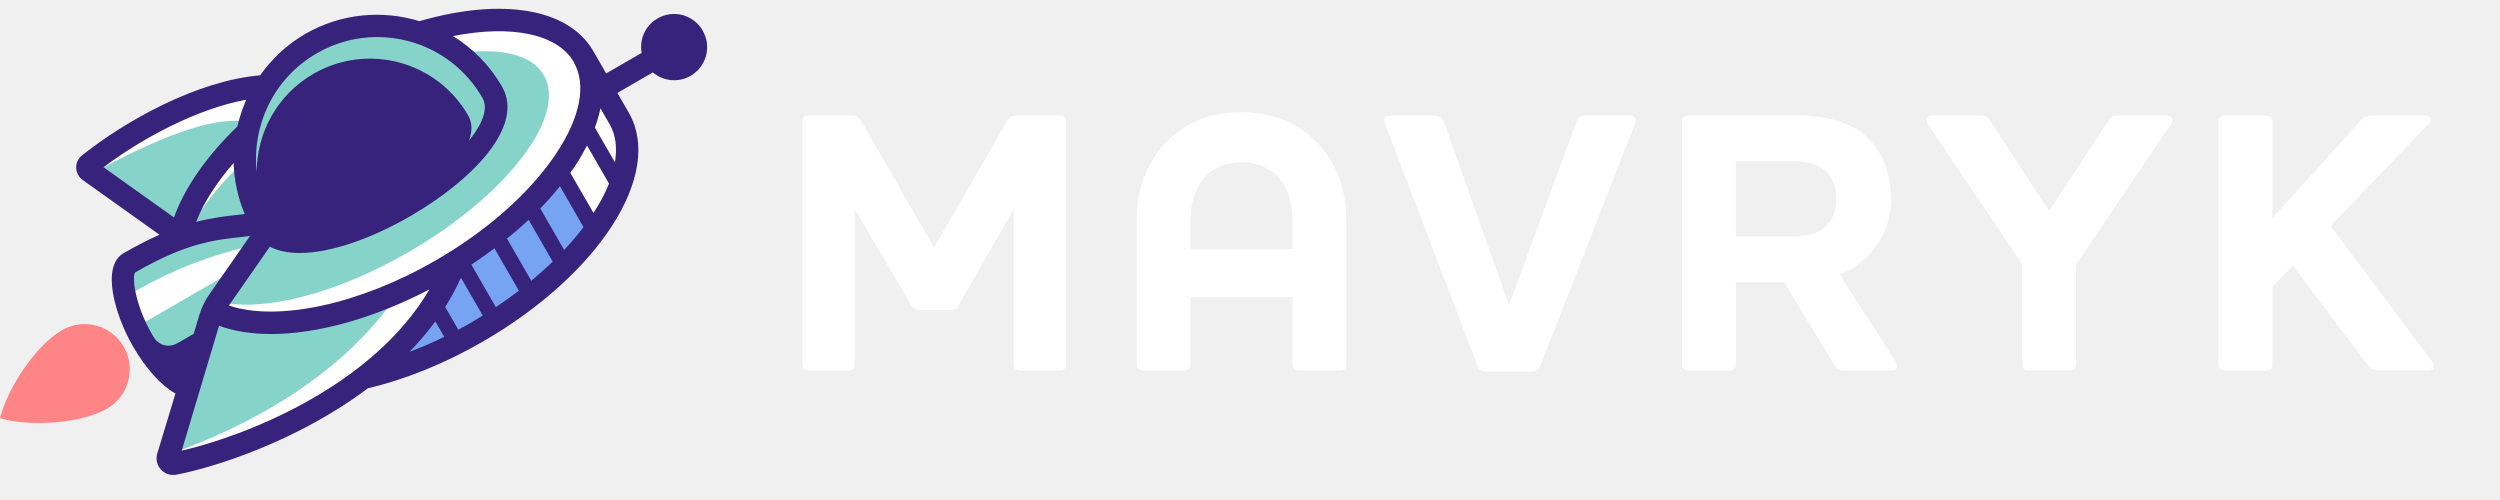
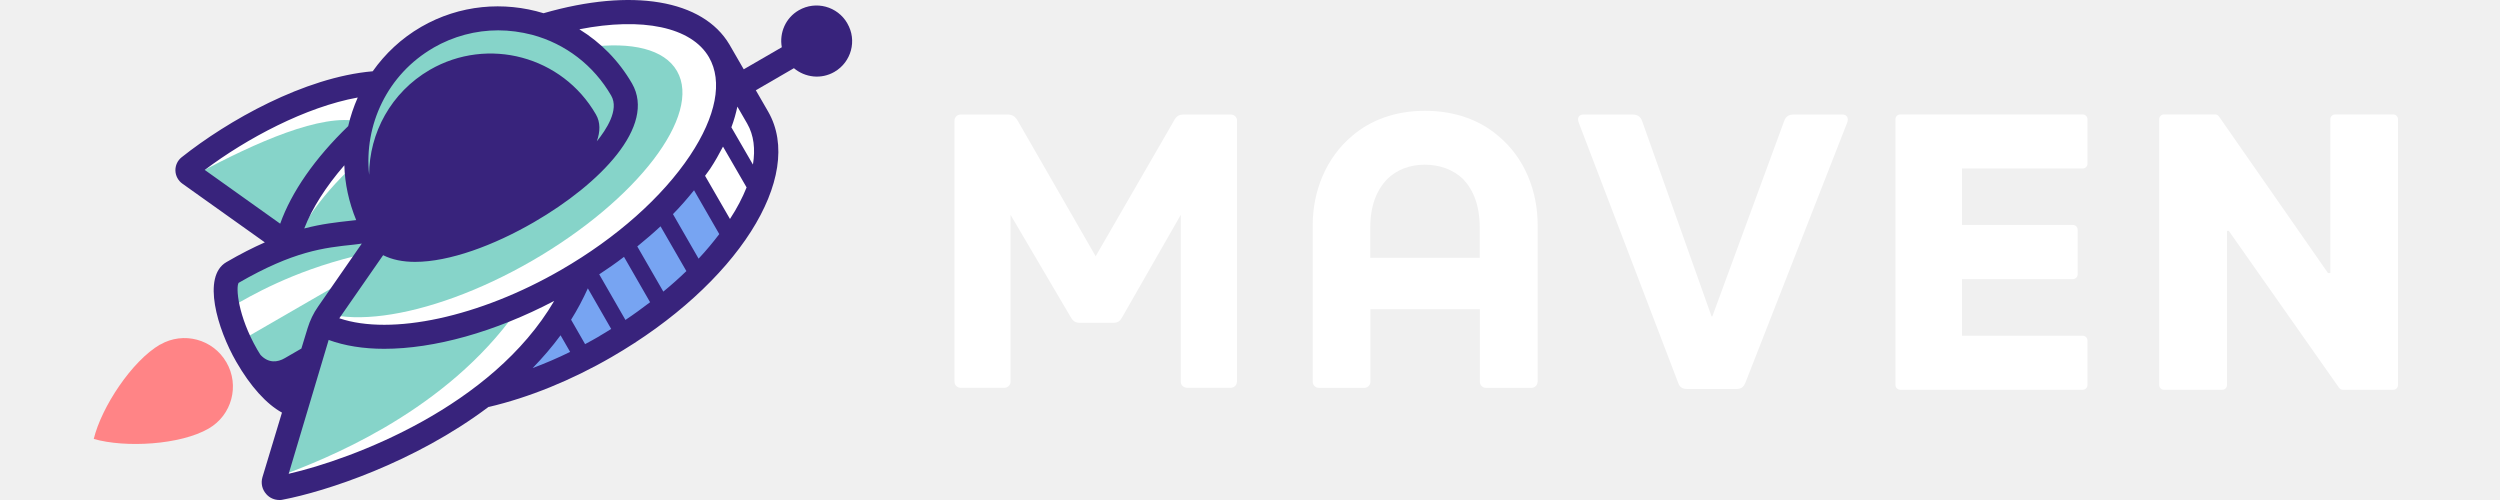
<svg xmlns="http://www.w3.org/2000/svg" width="80" height="16" viewBox="0 0 80 16" fill="none">
-   <path d="M5.765 7.542L2.711 5.37C4.018 4.295 6.439 2.867 8.519 2.757" fill="#86D4C9" />
-   <path d="M15.404 10.523C18.926 8.488 20.96 5.418 19.953 3.666C18.943 1.913 15.269 2.145 11.747 4.179C8.225 6.214 6.191 9.284 7.198 11.037C8.208 12.789 11.883 12.557 15.404 10.523Z" fill="#77A4F2" />
-   <path d="M1.984 10.565C1.14 11.053 0.234 12.43 0 13.384C0.94 13.658 2.585 13.562 3.429 13.074C4.12 12.673 4.357 11.79 3.959 11.095C3.558 10.401 2.675 10.167 1.984 10.565Z" fill="#FF8486" />
-   <path d="M14.273 8.559C17.795 6.524 19.83 3.454 18.822 1.702C17.812 -0.051 14.138 0.181 10.616 2.215C7.095 4.25 5.06 7.32 6.067 9.072C7.078 10.825 10.752 10.593 14.273 8.559Z" fill="white" />
-   <path d="M13.077 8.065C16.221 6.248 18.156 3.714 17.403 2.405C16.647 1.095 13.486 1.507 10.343 3.324C7.199 5.142 5.263 7.676 6.017 8.985C6.773 10.294 9.933 9.882 13.077 8.065Z" fill="#86D4C9" />
-   <path d="M17.93 5.485L18.94 7.241C18.94 7.241 19.403 6.877 19.564 6.549C19.725 6.222 20.433 4.93 19.908 3.99C19.383 3.05 19.166 2.762 19.014 3.296C18.861 3.829 17.927 5.485 17.927 5.485H17.93Z" fill="white" />
-   <path d="M10.088 10.136C8.988 10.325 8.499 10.283 7.799 10.114C7.1 9.947 7.179 10.213 6.792 10.695C6.405 11.178 5.299 14.886 5.299 14.886C5.299 14.886 6.784 15.03 8.457 14.062C10.13 13.094 14.126 10.317 14.084 9.403C14.041 8.488 13.711 9.202 12.642 9.504C11.572 9.806 10.091 10.136 10.091 10.136H10.088Z" fill="#86D4C9" />
-   <path d="M3.099 5.466C4.843 4.529 6.804 3.66 7.922 3.909C7.922 3.909 8.509 2.862 8.317 2.771C8.125 2.681 4.084 4.343 3.305 4.913C2.526 5.486 3.099 5.466 3.099 5.466Z" fill="white" />
-   <path d="M7.549 7.243C6.451 7.542 5.52 7.895 4.846 8.245C4.174 8.595 3.903 8.728 3.943 9.046C3.982 9.365 4.772 11.245 5.156 11.459C5.543 11.674 6.138 11.36 6.347 10.852C6.556 10.345 6.556 10.076 7.213 9.312C7.871 8.547 9.036 7.153 7.552 7.24L7.549 7.243Z" fill="#86D4C9" />
-   <path d="M4.149 9.422C4.663 9.126 5.904 8.392 7.795 7.926L7.38 8.719L4.425 10.429L4.152 9.422H4.149Z" fill="white" />
-   <path d="M5.671 14.448C6.845 14.002 10.24 12.693 12.407 9.851C12.407 9.851 13.909 8.83 14.134 8.852C14.36 8.875 12.777 11.44 10.553 12.707C8.33 13.974 5.319 15.371 5.671 14.445V14.448Z" fill="white" />
-   <path d="M15.749 2.952C16.92 4.983 9.569 9.233 8.398 7.201C7.227 5.17 7.921 2.571 9.953 1.397C11.982 0.223 14.578 0.92 15.749 2.952Z" fill="#86D4C9" />
-   <path d="M22.488 0.979C22.195 0.471 21.549 0.296 21.041 0.59C20.643 0.818 20.454 1.267 20.533 1.693L19.088 2.528L19.446 3.152L20.891 2.317C21.221 2.596 21.704 2.655 22.099 2.427C22.607 2.133 22.779 1.484 22.485 0.979H22.488Z" fill="#38237C" />
-   <path d="M20.125 3.612L18.971 1.611C18.178 0.268 16.059 -0.085 13.423 0.677C12.244 0.316 10.923 0.42 9.772 1.083C9.179 1.425 8.697 1.885 8.324 2.41C6.284 2.585 3.993 3.883 2.621 4.975C2.5 5.071 2.432 5.215 2.438 5.37C2.443 5.525 2.522 5.672 2.649 5.762L5.104 7.512C4.757 7.664 4.379 7.856 3.956 8.101C3.219 8.525 3.685 10.094 4.249 11.073C4.676 11.809 5.158 12.34 5.615 12.591L5.031 14.518C4.978 14.696 5.023 14.885 5.147 15.023C5.248 15.136 5.389 15.198 5.539 15.198C5.573 15.198 5.607 15.195 5.641 15.19C6.902 14.95 9.563 14.092 11.784 12.416V12.422C12.986 12.139 14.25 11.623 15.45 10.932C19.191 8.77 21.243 5.553 20.122 3.609L20.125 3.612ZM18.359 1.989C18.774 2.709 18.573 3.747 17.794 4.918C16.965 6.163 15.602 7.373 13.948 8.33C11.505 9.744 8.875 10.3 7.325 9.777L8.635 7.895C8.903 8.031 9.224 8.096 9.591 8.096C10.613 8.096 11.936 7.607 13.136 6.913C15.119 5.765 16.796 4.041 16.065 2.771C15.67 2.085 15.125 1.543 14.496 1.154C16.369 0.784 17.84 1.083 18.364 1.989H18.359ZM10.133 1.707C10.731 1.363 11.397 1.185 12.069 1.185C12.405 1.185 12.746 1.23 13.079 1.318C14.081 1.586 14.919 2.232 15.438 3.132C15.684 3.558 15.286 4.156 15.009 4.498C15.114 4.207 15.119 3.931 14.981 3.694C13.979 1.955 11.761 1.36 10.026 2.364C8.866 3.036 8.22 4.249 8.214 5.5C8.056 4.015 8.759 2.503 10.13 1.71L10.133 1.707ZM3.313 5.353C4.566 4.41 6.326 3.473 7.881 3.191C7.76 3.465 7.664 3.753 7.596 4.046C6.6 5.009 5.903 6.016 5.567 6.958L3.315 5.353H3.313ZM7.83 6.848C7.777 6.854 7.723 6.862 7.672 6.868C7.255 6.913 6.809 6.961 6.278 7.1C6.51 6.498 6.922 5.852 7.475 5.215C7.492 5.765 7.61 6.318 7.83 6.848ZM4.975 10.872C4.941 10.819 4.907 10.771 4.873 10.711C4.289 9.701 4.233 8.849 4.32 8.722C5.962 7.771 6.871 7.675 7.751 7.582C7.836 7.574 7.918 7.562 8 7.551L6.693 9.428C6.555 9.625 6.451 9.845 6.38 10.077L6.197 10.683C6.041 10.774 5.844 10.886 5.703 10.968C5.485 11.095 5.212 11.123 4.978 10.87L4.975 10.872ZM5.816 14.419L7.009 10.424C7.489 10.599 8.051 10.689 8.669 10.689C10.153 10.689 11.962 10.19 13.742 9.261C11.891 12.419 7.732 13.982 5.818 14.419H5.816ZM13.099 11.265C13.395 10.957 13.677 10.633 13.931 10.285L14.216 10.779C13.847 10.96 13.471 11.121 13.099 11.262V11.265ZM15.097 10.311C14.953 10.393 14.809 10.475 14.665 10.551L14.247 9.823C14.434 9.526 14.603 9.213 14.75 8.886L15.447 10.096C15.331 10.167 15.218 10.24 15.1 10.308L15.097 10.311ZM15.867 9.828L15.083 8.468C15.337 8.299 15.585 8.127 15.822 7.946L16.604 9.301C16.369 9.481 16.124 9.656 15.867 9.828ZM17.002 8.985L16.223 7.636C16.462 7.441 16.697 7.241 16.917 7.035L17.687 8.372C17.473 8.578 17.241 8.784 17.002 8.985ZM18.054 8L17.289 6.671C17.518 6.436 17.724 6.199 17.919 5.959L18.672 7.266C18.489 7.512 18.283 7.754 18.054 7.997V8ZM18.991 6.815L18.249 5.528C18.3 5.457 18.35 5.387 18.398 5.319C18.548 5.093 18.672 4.873 18.785 4.656L19.488 5.875C19.366 6.18 19.2 6.496 18.991 6.817V6.815ZM19.679 5.195L19.036 4.083C19.115 3.871 19.172 3.665 19.214 3.465L19.507 3.973C19.708 4.32 19.753 4.738 19.677 5.195H19.679Z" fill="#38237C" />
-   <path d="M34.114 11.677C34.114 11.773 34.03 11.857 33.923 11.857H32.63C32.523 11.857 32.438 11.773 32.438 11.677V6.693L30.703 9.724C30.63 9.857 30.57 9.916 30.415 9.916H29.422C29.278 9.916 29.207 9.857 29.134 9.724L27.351 6.693V11.677C27.351 11.773 27.266 11.857 27.159 11.857H25.866C25.759 11.857 25.674 11.773 25.674 11.677V3.877C25.674 3.781 25.759 3.697 25.866 3.697H27.229C27.373 3.697 27.469 3.722 27.565 3.888L29.887 7.924L32.221 3.888C32.303 3.722 32.402 3.697 32.543 3.697H33.92C34.027 3.697 34.112 3.781 34.112 3.877V11.677H34.114Z" fill="white" />
-   <path d="M43.084 11.677C43.084 11.773 43.002 11.857 42.903 11.857H41.54C41.444 11.857 41.36 11.773 41.36 11.677V9.507H38.095V11.677C38.095 11.773 38.013 11.857 37.914 11.857H36.551C36.455 11.857 36.371 11.773 36.371 11.677V6.993C36.371 6.011 36.752 4.992 37.567 4.32C38.095 3.877 38.812 3.589 39.72 3.589C40.629 3.589 41.36 3.877 41.885 4.32C42.709 4.992 43.081 6.011 43.081 6.993V11.677H43.084ZM38.597 5.627C38.287 5.951 38.095 6.417 38.095 7.063V7.972H41.36V7.063C41.36 6.417 41.168 5.948 40.869 5.627C40.569 5.339 40.163 5.195 39.72 5.195C39.277 5.195 38.893 5.339 38.597 5.627Z" fill="white" />
-   <path d="M49.281 11.714C49.233 11.846 49.149 11.894 49.008 11.894H47.571C47.416 11.894 47.331 11.846 47.283 11.714L44.318 3.954C44.258 3.81 44.306 3.702 44.461 3.702H45.909C46.064 3.702 46.16 3.762 46.208 3.906L48.277 9.727H48.302L50.444 3.906C50.492 3.762 50.576 3.702 50.743 3.702H52.179C52.323 3.702 52.382 3.81 52.323 3.954L49.287 11.714H49.281Z" fill="white" />
-   <path d="M58.873 8.79L60.645 11.544C60.729 11.688 60.741 11.857 60.537 11.857H59.042C58.875 11.857 58.779 11.832 58.695 11.677L57.092 9.03H55.548V11.677C55.548 11.773 55.478 11.857 55.368 11.857H54.016C53.909 11.857 53.824 11.773 53.824 11.677V3.877C53.824 3.781 53.909 3.697 54.016 3.697H57.51C58.3 3.697 59.017 3.84 59.567 4.247C60.165 4.69 60.512 5.457 60.512 6.343C60.512 7.122 60.224 7.816 59.603 8.344C59.364 8.547 59.124 8.68 58.873 8.787V8.79ZM55.546 5.158V7.565H57.219C57.662 7.565 58.02 7.529 58.272 7.362C58.559 7.182 58.763 6.849 58.763 6.366C58.763 5.883 58.582 5.576 58.308 5.384C58.046 5.218 57.721 5.158 57.363 5.158H55.543H55.546Z" fill="white" />
-   <path d="M67.463 3.877C67.536 3.759 67.607 3.697 67.773 3.697H69.339C69.531 3.697 69.565 3.84 69.458 3.996L66.433 8.463V11.674C66.433 11.77 66.348 11.855 66.252 11.855H64.889C64.793 11.855 64.709 11.77 64.709 11.674V8.451L61.706 3.996C61.599 3.84 61.633 3.697 61.825 3.697H63.391C63.546 3.697 63.619 3.744 63.69 3.877L65.569 6.753L67.46 3.877H67.463Z" fill="white" />
-   <path d="M73.371 8.502L72.714 9.174V11.677C72.714 11.773 72.643 11.857 72.533 11.857H71.182C71.074 11.857 70.99 11.773 70.99 11.677V3.877C70.99 3.781 71.072 3.697 71.182 3.697H72.533C72.641 3.697 72.714 3.781 72.714 3.877V6.981L75.525 3.877C75.632 3.759 75.75 3.697 75.894 3.697H77.627C77.782 3.697 77.841 3.84 77.711 3.97L74.576 7.23L77.807 11.541C77.915 11.674 77.926 11.855 77.711 11.855H76.109C75.953 11.855 75.858 11.807 75.761 11.674L73.369 8.499L73.371 8.502Z" fill="white" />
+   <path d="M9.186 7.782L5.914 5.453C7.312 4.3 9.91 2.768 12.139 2.653" fill="#86D4C9" />
+   <path d="M19.519 10.977C23.296 8.794 25.48 5.503 24.396 3.622C23.312 1.745 19.373 1.99 15.596 4.174C11.819 6.357 9.635 9.648 10.719 11.529C11.803 13.406 15.742 13.161 19.519 10.977Z" fill="#77A4F2" />
+   <path d="M5.126 11.023C4.222 11.548 3.249 13.023 3 14.046C4.008 14.337 5.774 14.238 6.678 13.713C7.421 13.284 7.674 12.334 7.245 11.594C6.816 10.851 5.869 10.598 5.126 11.027V11.023Z" fill="#FF8486" />
+   <path d="M18.305 8.875C22.082 6.691 24.266 3.4 23.182 1.519C22.098 -0.358 18.16 -0.113 14.382 2.071C10.605 4.255 8.421 7.546 9.505 9.427C10.59 11.304 14.528 11.059 18.305 8.875Z" fill="white" />
+   <path d="M17.025 8.346C20.396 6.396 22.472 3.68 21.664 2.274C20.856 0.868 17.465 1.312 14.094 3.258C10.723 5.208 8.646 7.924 9.455 9.33C10.263 10.736 13.653 10.292 17.025 8.346Z" fill="#86D4C9" />
+   <path d="M22.229 5.579L23.313 7.46C23.313 7.46 23.807 7.07 23.983 6.721C24.155 6.369 24.918 4.982 24.355 3.978C23.791 2.971 23.558 2.66 23.393 3.235C23.228 3.806 22.229 5.583 22.229 5.583V5.579Z" fill="white" />
+   <path d="M13.818 10.565C12.638 10.768 12.113 10.722 11.362 10.542C10.611 10.361 10.7 10.645 10.282 11.166C9.868 11.683 8.681 15.66 8.681 15.66C8.681 15.66 10.271 15.813 12.067 14.779C13.864 13.74 18.147 10.764 18.101 9.783C18.055 8.802 17.703 9.569 16.553 9.89C15.408 10.216 13.818 10.568 13.818 10.568V10.565Z" fill="#86D4C9" />
+   <path d="M6.322 5.557C8.192 4.553 10.295 3.619 11.494 3.887C11.494 3.887 12.122 2.764 11.919 2.665C11.713 2.565 7.38 4.35 6.545 4.963C5.709 5.576 6.322 5.557 6.322 5.557Z" fill="white" />
+   <path d="M11.096 7.464C9.92 7.786 8.92 8.165 8.196 8.541C7.476 8.916 7.184 9.058 7.227 9.402C7.269 9.743 8.115 11.758 8.529 11.988C8.943 12.218 9.583 11.885 9.805 11.337C10.027 10.793 10.027 10.506 10.732 9.686C11.437 8.866 12.686 7.372 11.096 7.464Z" fill="#86D4C9" />
+   <path d="M7.449 9.797C8.001 9.479 9.334 8.693 11.361 8.195L10.916 9.046L7.748 10.877L7.453 9.797H7.449Z" fill="white" />
+   <path d="M9.08 15.189C10.341 14.71 13.98 13.308 16.306 10.262C16.306 10.262 17.915 9.167 18.156 9.193C18.397 9.216 16.7 11.967 14.313 13.327C11.931 14.687 8.701 16.185 9.08 15.193V15.189Z" fill="white" />
+   <path d="M19.887 2.865C21.143 5.044 13.259 9.603 12.003 7.423C10.746 5.244 11.493 2.459 13.669 1.198C15.845 -0.058 18.63 0.685 19.887 2.868V2.865Z" fill="#86D4C9" />
+   <path d="M27.114 0.746C26.8 0.202 26.106 0.014 25.562 0.328C25.137 0.573 24.934 1.052 25.018 1.512L23.471 2.408L23.858 3.079L25.405 2.182C25.762 2.481 26.275 2.546 26.7 2.301C27.244 1.987 27.432 1.29 27.114 0.749V0.746Z" fill="#38237C" />
+   <path d="M24.581 3.572L23.343 1.427C22.493 -0.013 20.221 -0.393 17.394 0.423C16.129 0.036 14.712 0.147 13.478 0.86C12.842 1.228 12.325 1.718 11.927 2.281C9.739 2.469 7.284 3.864 5.813 5.032C5.682 5.135 5.61 5.292 5.613 5.457C5.617 5.626 5.702 5.783 5.839 5.879L8.475 7.756C8.104 7.92 7.697 8.124 7.245 8.388C6.456 8.844 6.954 10.526 7.56 11.575C8.015 12.368 8.533 12.935 9.023 13.203L8.399 15.268C8.341 15.46 8.387 15.663 8.521 15.812C8.628 15.935 8.782 16 8.943 16C8.977 16 9.015 16 9.05 15.989C10.402 15.732 13.256 14.812 15.639 13.016V13.023C16.926 12.721 18.286 12.169 19.57 11.426C23.581 9.108 25.78 5.656 24.581 3.572ZM22.688 1.833C23.132 2.603 22.918 3.718 22.083 4.974C21.194 6.308 19.73 7.61 17.961 8.633C15.34 10.15 12.517 10.748 10.858 10.185L12.26 8.166C12.547 8.311 12.892 8.38 13.283 8.38C14.379 8.38 15.8 7.855 17.083 7.112C19.209 5.882 21.006 4.032 20.225 2.672C19.799 1.937 19.217 1.354 18.539 0.937C20.547 0.542 22.125 0.86 22.688 1.833ZM13.865 1.53C14.509 1.159 15.222 0.971 15.942 0.971C16.302 0.971 16.67 1.021 17.026 1.113C18.099 1.4 18.999 2.094 19.558 3.059C19.823 3.515 19.393 4.158 19.098 4.522C19.209 4.212 19.217 3.913 19.068 3.66C17.995 1.799 15.616 1.159 13.754 2.235C12.513 2.956 11.816 4.254 11.812 5.595C11.643 4.001 12.394 2.381 13.869 1.53H13.865ZM6.552 5.438C7.897 4.427 9.782 3.423 11.448 3.12C11.318 3.415 11.214 3.722 11.142 4.036C10.073 5.066 9.326 6.147 8.966 7.158L6.552 5.438ZM11.398 7.043C11.341 7.051 11.283 7.059 11.23 7.062C10.781 7.112 10.303 7.162 9.736 7.311C9.985 6.668 10.425 5.974 11.019 5.289C11.034 5.879 11.165 6.472 11.398 7.043ZM8.337 11.357C8.303 11.299 8.264 11.246 8.23 11.184C7.606 10.1 7.544 9.185 7.636 9.051C9.398 8.032 10.371 7.928 11.314 7.829C11.402 7.821 11.49 7.806 11.578 7.794L10.18 9.809C10.03 10.02 9.919 10.257 9.843 10.503L9.644 11.154C9.475 11.25 9.264 11.372 9.115 11.46C8.881 11.598 8.59 11.629 8.337 11.357ZM9.238 15.161L10.517 10.878C11.03 11.066 11.632 11.162 12.295 11.162C13.888 11.162 15.827 10.629 17.735 9.629C15.75 13.016 11.287 14.69 9.238 15.161ZM17.045 11.778C17.363 11.449 17.666 11.1 17.938 10.729L18.244 11.261C17.846 11.457 17.443 11.629 17.045 11.778ZM19.186 10.755C19.033 10.844 18.88 10.928 18.723 11.012L18.275 10.231C18.474 9.913 18.654 9.575 18.811 9.227L19.558 10.526C19.436 10.602 19.313 10.679 19.186 10.752V10.755ZM20.014 10.238L19.175 8.779C19.447 8.599 19.715 8.415 19.968 8.219L20.803 9.671C20.55 9.863 20.29 10.054 20.014 10.238ZM21.228 9.334L20.393 7.886C20.65 7.675 20.903 7.461 21.137 7.242L21.964 8.675C21.734 8.897 21.489 9.116 21.228 9.33V9.334ZM22.355 8.277L21.535 6.852C21.78 6.603 22.002 6.346 22.209 6.089L23.017 7.491C22.818 7.752 22.6 8.016 22.355 8.277ZM23.358 7.005L22.562 5.626C22.615 5.553 22.673 5.476 22.723 5.404C22.883 5.162 23.014 4.925 23.136 4.691L23.891 5.997C23.761 6.323 23.584 6.664 23.358 7.009V7.005ZM24.094 5.266L23.404 4.074C23.489 3.848 23.55 3.626 23.596 3.411L23.91 3.955C24.125 4.327 24.174 4.775 24.094 5.266Z" fill="#38237C" />
+   <path d="M39.581 12.219C39.581 12.322 39.493 12.41 39.378 12.41H37.991C37.876 12.41 37.785 12.322 37.785 12.219V6.874L35.926 10.123C35.85 10.265 35.785 10.33 35.62 10.33H34.555C34.402 10.33 34.325 10.265 34.248 10.123L32.337 6.874V12.219C32.337 12.322 32.249 12.41 32.134 12.41H30.747C30.632 12.41 30.544 12.322 30.544 12.219V3.856C30.544 3.752 30.632 3.664 30.747 3.664H32.21C32.364 3.664 32.467 3.691 32.571 3.871L35.061 8.2L37.562 3.871C37.65 3.691 37.754 3.664 37.907 3.664H39.382C39.497 3.664 39.585 3.752 39.585 3.856V12.219H39.581Z" fill="white" />
+   <path d="M49.201 12.219C49.201 12.323 49.113 12.411 49.01 12.411H47.546C47.443 12.411 47.355 12.323 47.355 12.219V9.894H43.853V12.219C43.853 12.323 43.765 12.411 43.662 12.411H42.198C42.095 12.411 42.007 12.323 42.007 12.219V7.197C42.007 6.143 42.417 5.051 43.29 4.331C43.853 3.856 44.623 3.546 45.6 3.546C46.577 3.546 47.359 3.856 47.922 4.331C48.807 5.051 49.205 6.143 49.205 7.197V12.219H49.201ZM44.39 5.733C44.056 6.078 43.849 6.58 43.849 7.273V8.25H47.351V7.273C47.351 6.58 47.148 6.078 46.822 5.733C46.501 5.423 46.068 5.27 45.593 5.27C45.118 5.27 44.708 5.423 44.386 5.733H44.39Z" fill="white" />
+   <path d="M55.845 12.257C55.792 12.399 55.703 12.448 55.55 12.448H54.01C53.842 12.448 53.754 12.399 53.704 12.257L50.524 3.936C50.459 3.783 50.513 3.664 50.677 3.664H52.229C52.397 3.664 52.501 3.729 52.551 3.882L54.769 10.123H54.795L57.09 3.882C57.144 3.729 57.232 3.664 57.412 3.664H58.952C59.105 3.664 59.17 3.779 59.105 3.936L55.849 12.257H55.845Z" fill="white" />
+   <path d="M60.809 12.473C60.724 12.473 60.655 12.404 60.655 12.32V3.815C60.655 3.73 60.724 3.662 60.809 3.662H66.646C66.73 3.662 66.799 3.73 66.799 3.815V5.238C66.799 5.323 66.73 5.391 66.646 5.391H62.785V7.198H66.332C66.416 7.198 66.485 7.267 66.485 7.351V8.779C66.485 8.863 66.416 8.932 66.332 8.932H62.785V10.743H66.646C66.73 10.743 66.799 10.812 66.799 10.896V12.32C66.799 12.404 66.73 12.473 66.646 12.473H60.809Z" fill="white" />
+   <path d="M76.583 3.662C76.668 3.662 76.736 3.73 76.736 3.815V12.32C76.736 12.404 76.668 12.473 76.583 12.473H74.974C74.924 12.473 74.878 12.448 74.849 12.408L71.321 7.387H71.264V12.32C71.264 12.404 71.196 12.473 71.111 12.473H69.247C69.162 12.473 69.094 12.404 69.094 12.32V3.815C69.094 3.73 69.162 3.662 69.247 3.662H70.882C70.932 3.662 70.979 3.686 71.007 3.727L74.496 8.738H74.57V3.815C74.57 3.73 74.639 3.662 74.724 3.662H76.583Z" fill="white" />
</svg>
